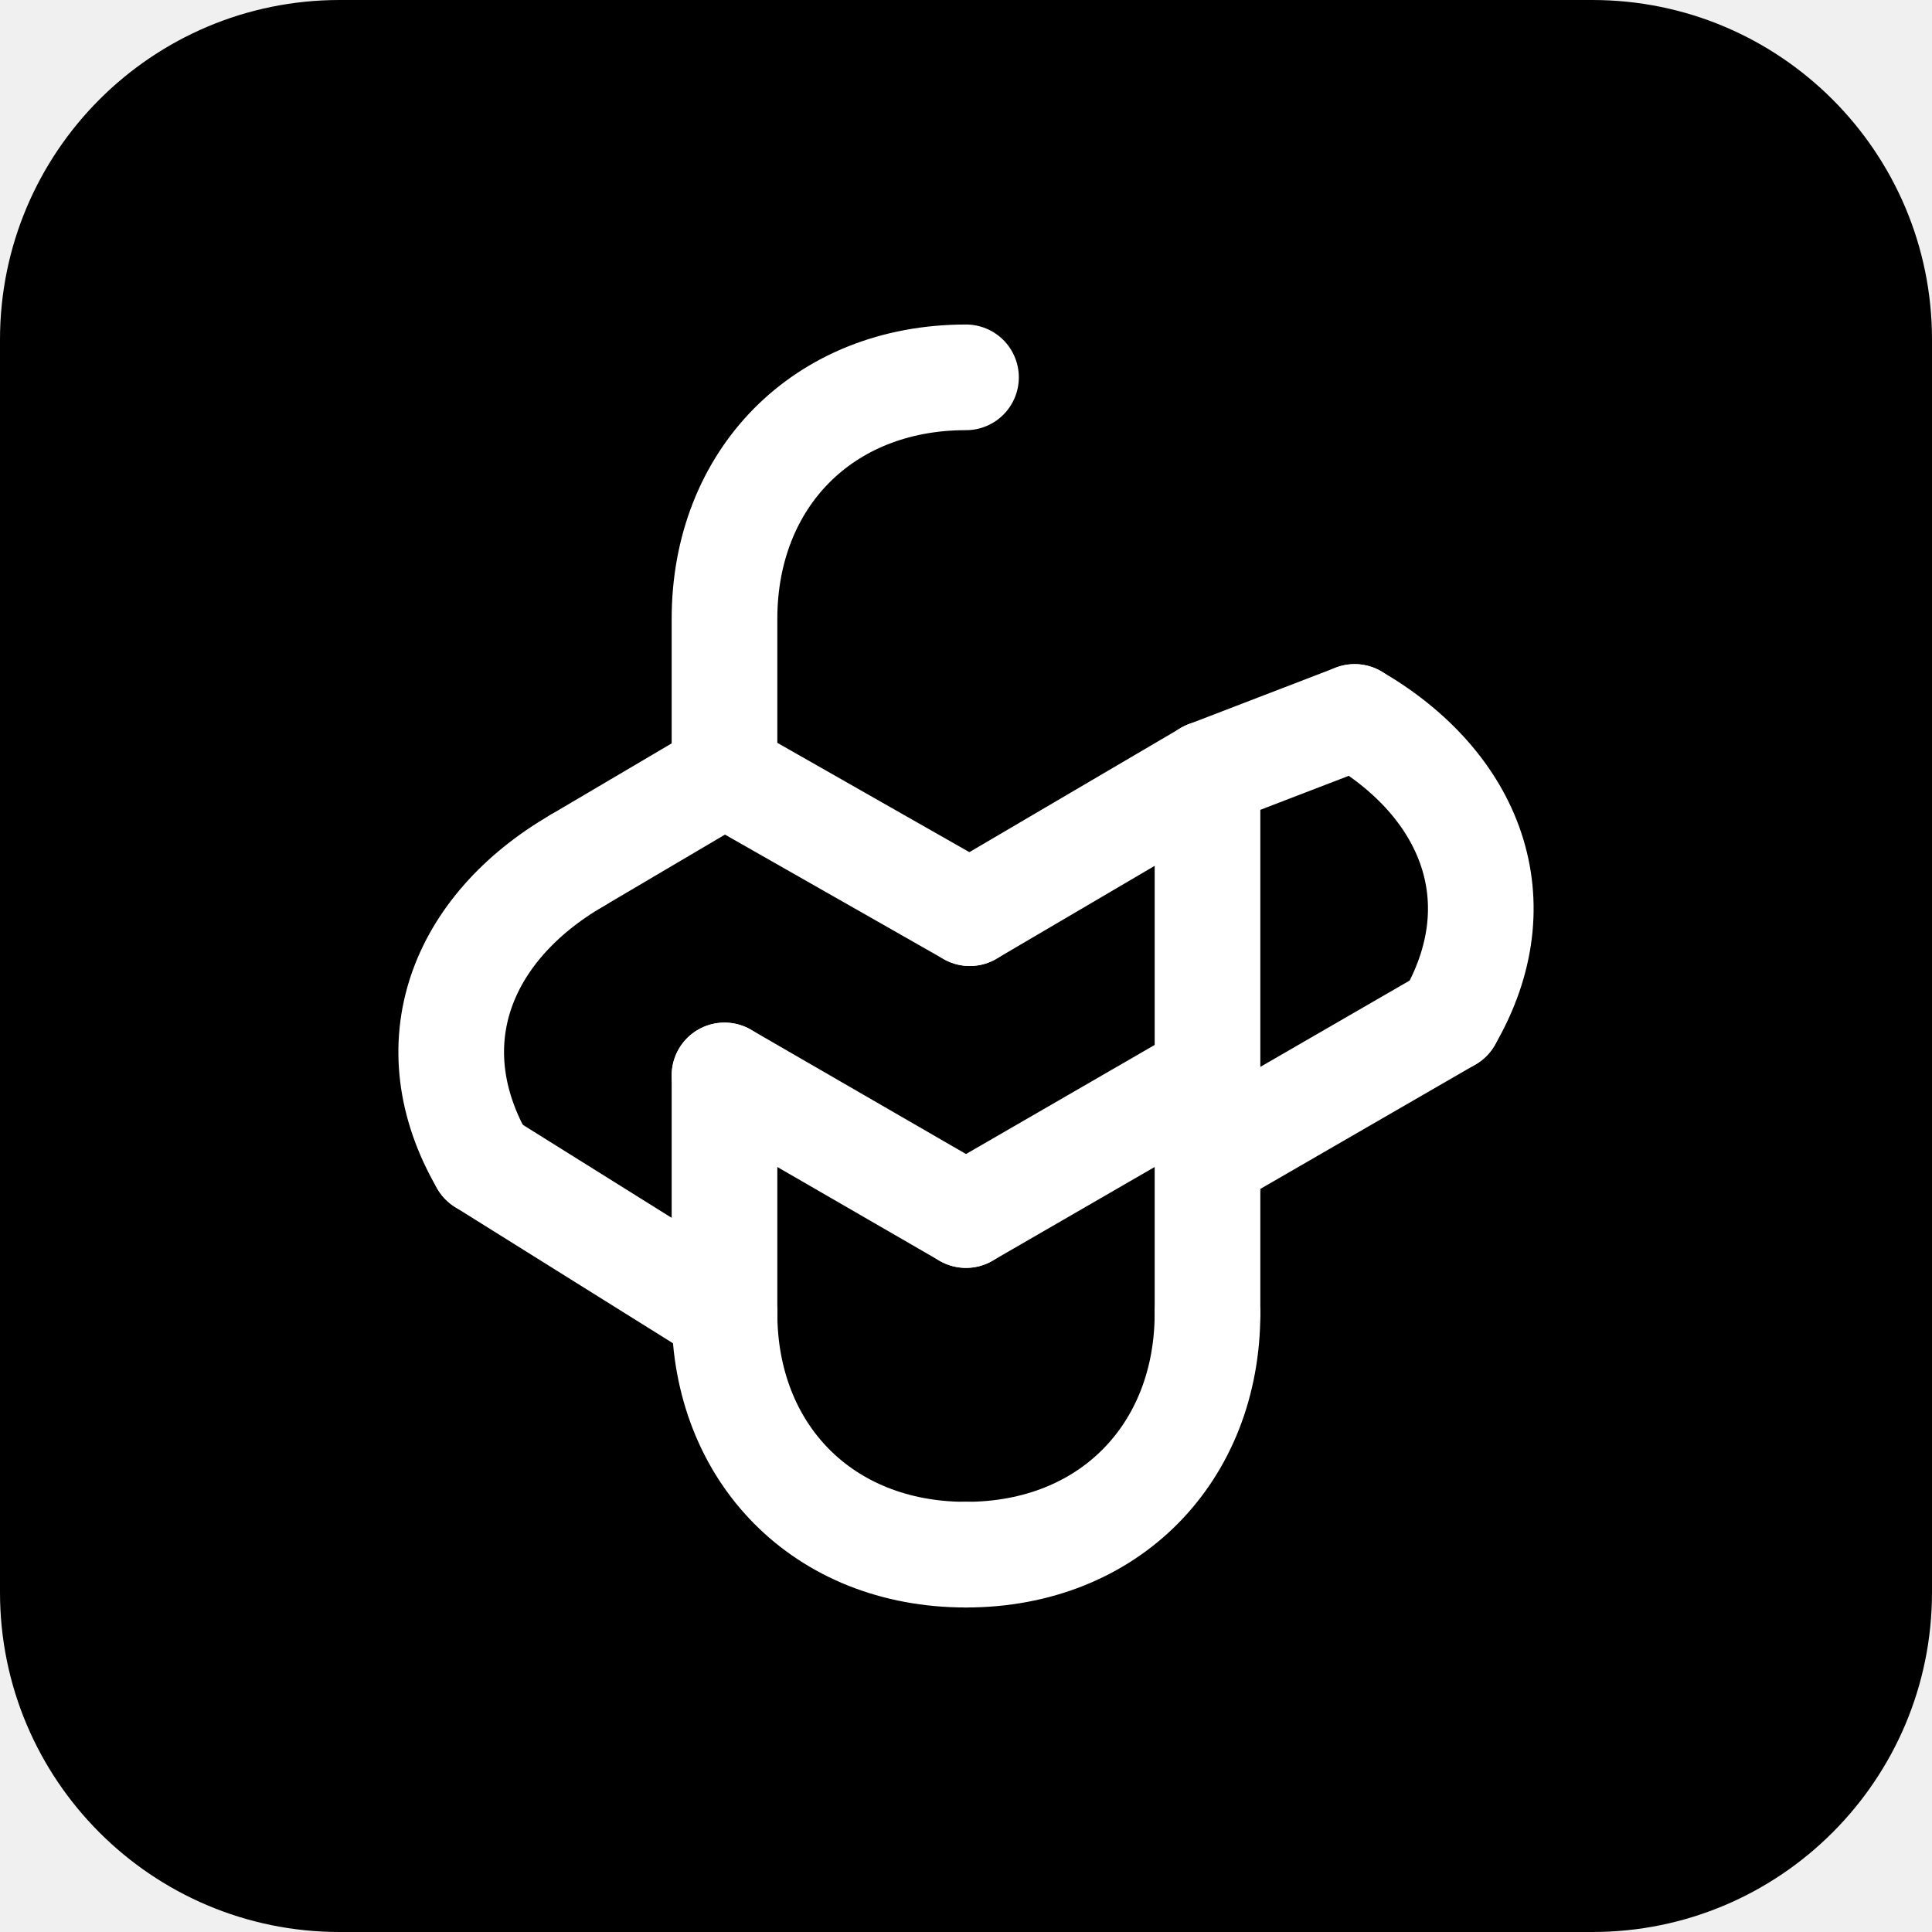
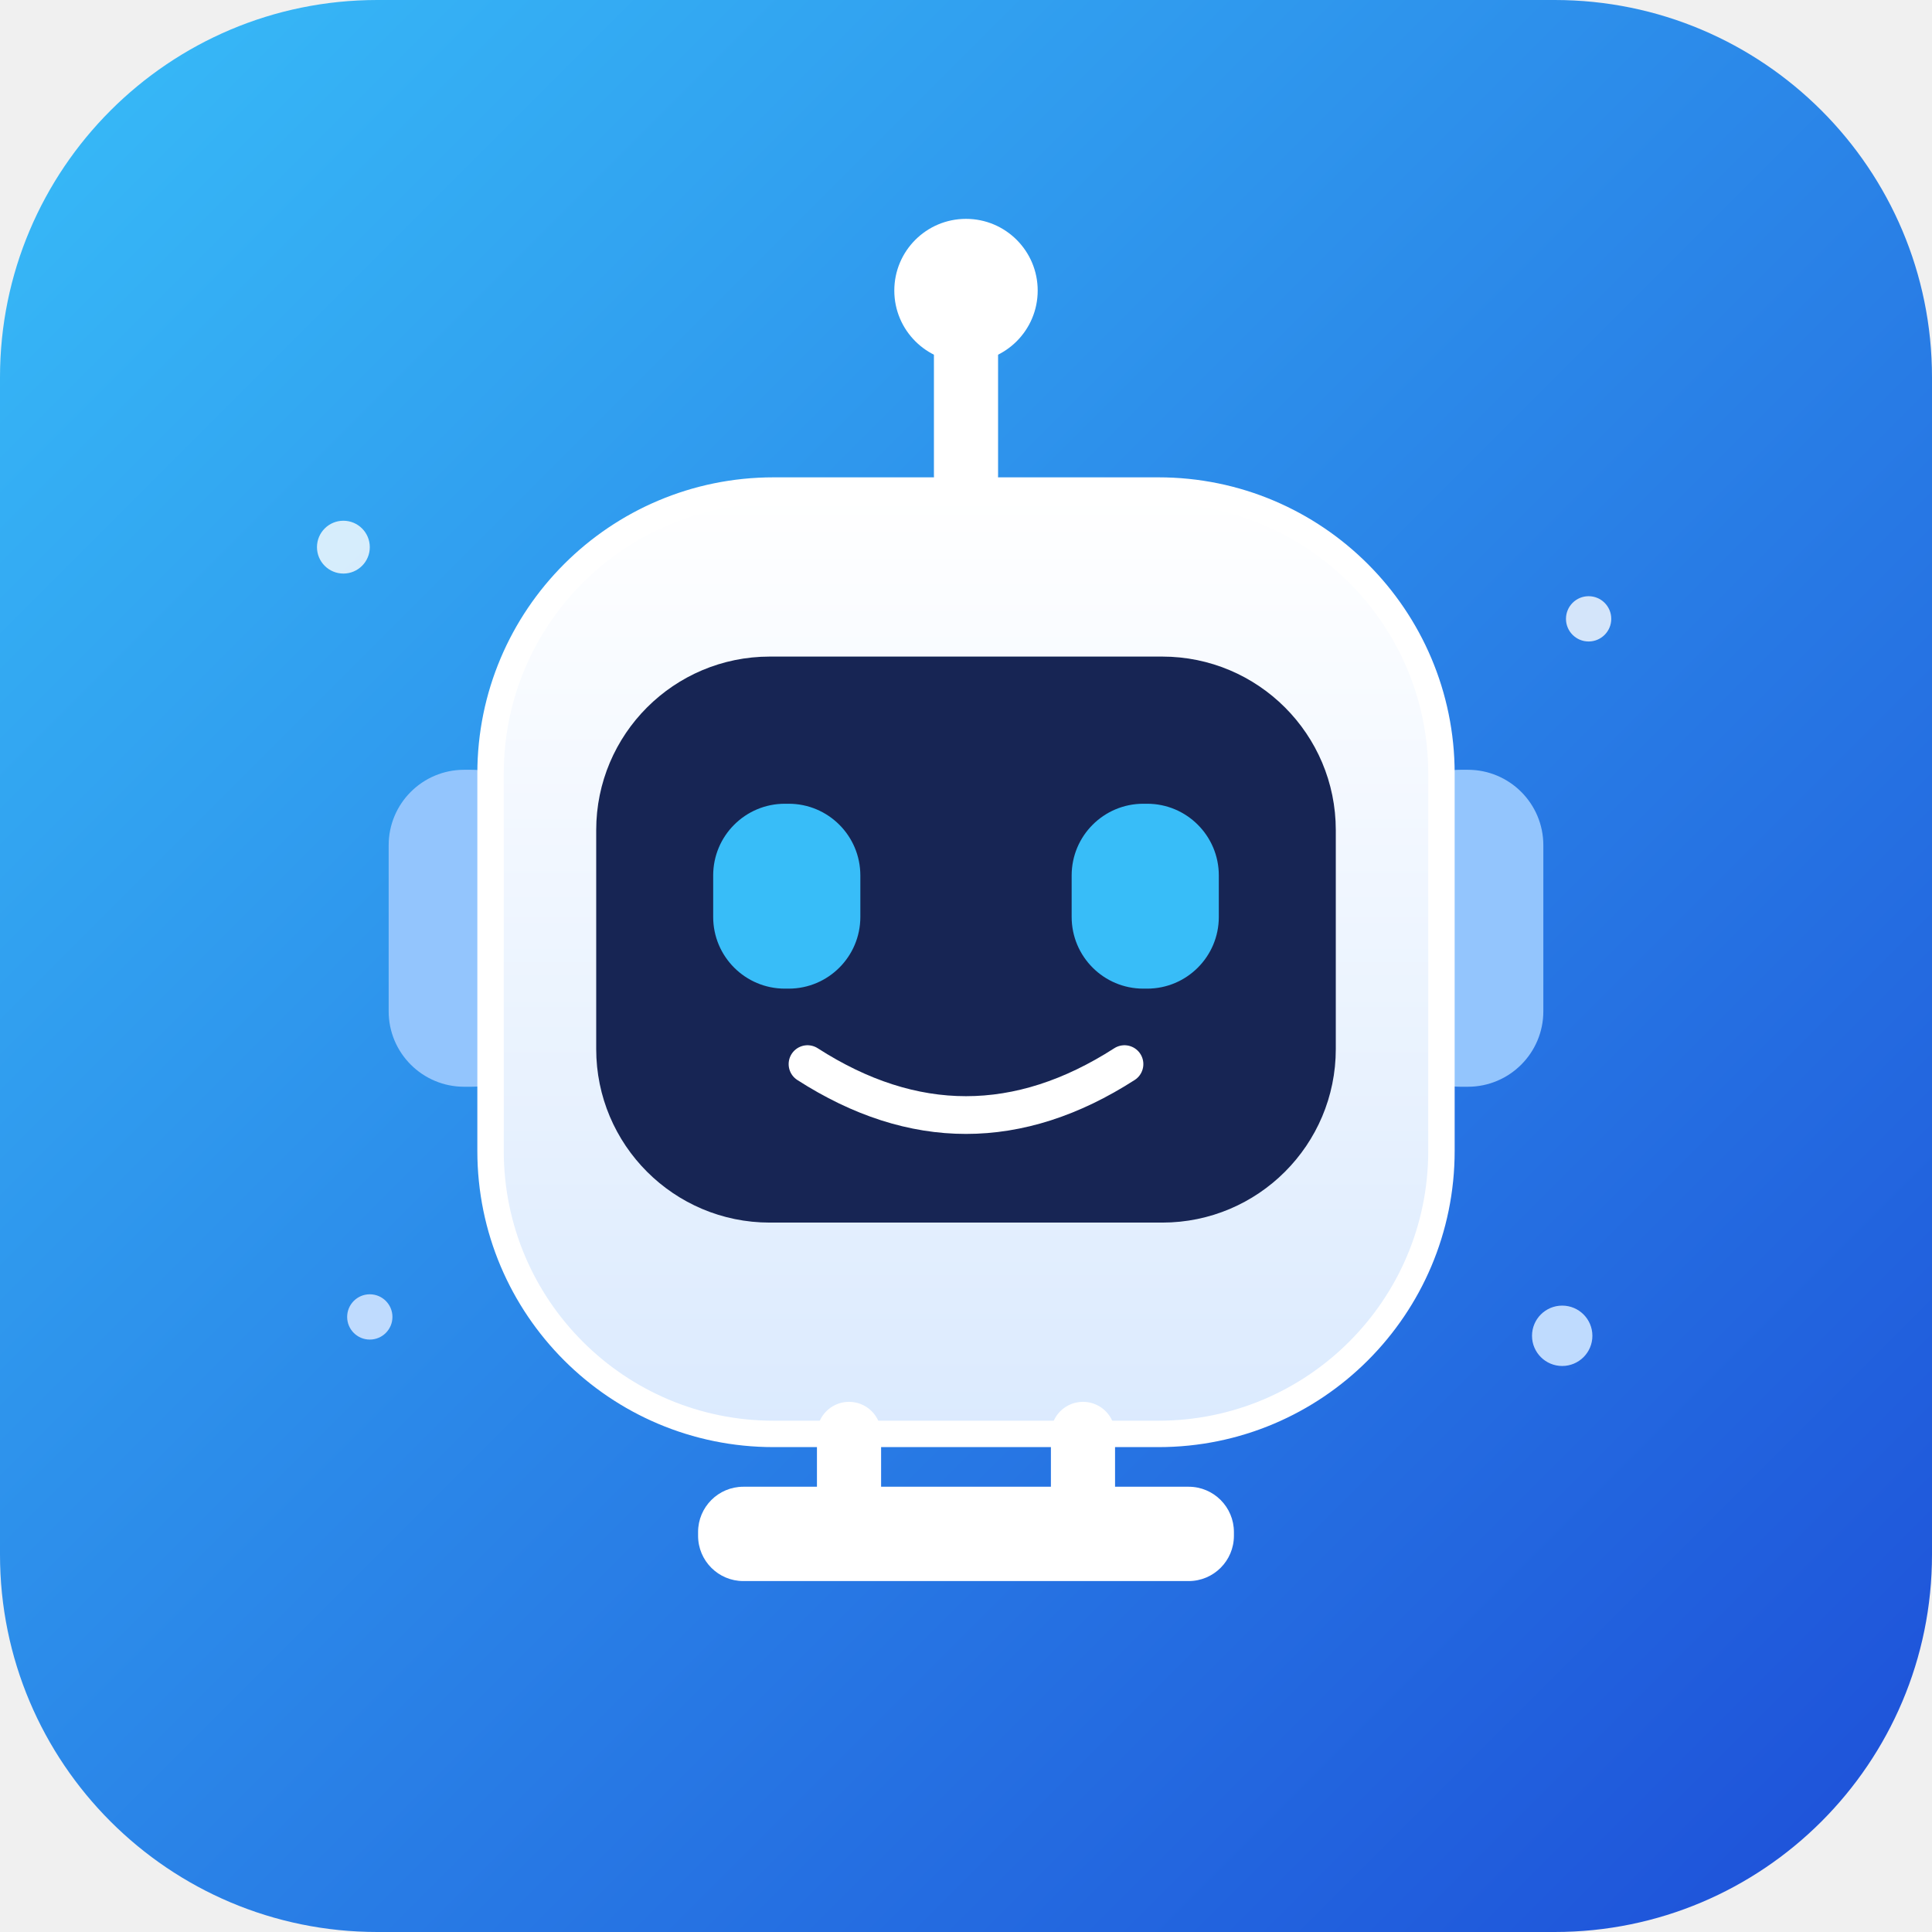
<svg xmlns="http://www.w3.org/2000/svg" width="512" height="512" viewBox="0 0 512 512">
-   <rect width="512" height="512" rx="90" fill="#000000" />
-   <g fill="none" stroke="#ffffff" stroke-width="28" stroke-linecap="round" stroke-linejoin="round">
-     <path d="M256 100 C218 100 192 127 192 164 L192 205" />
-     <path d="M192 205 L257 242" />
-     <path d="M257 242 L320 205" />
-     <path d="M320 205 L320 285" />
-     <path d="M320 285 L256 322" />
-     <path d="M256 322 L192 285" />
-     <path d="M192 285 L192 348" />
-     <path d="M192 348 C192 385 218 412 256 412" />
-     <path d="M256 412 C294 412 320 385 320 348" />
-     <path d="M320 348 L320 307" />
-     <path d="M320 307 L384 270" />
-     <path d="M384 270 C402 239 390 208 359 190" />
-     <path d="M359 190 L320 205" />
-     <path d="M192 205 L153 228" />
-     <path d="M153 228 C122 246 110 277 128 308" />
-     <path d="M128 308 L192 348" />
-   </g>
+   <defs>
+     <linearGradient id="bg" x1="0" y1="0" x2="1" y2="1">
+       <stop offset="0%" stop-color="#38BDF8" />
+       <stop offset="100%" stop-color="#1D4ED8" />
+     </linearGradient>
+     <linearGradient id="face" x1="0" y1="0" x2="0" y2="1">
+       <stop offset="0%" stop-color="#FFFFFF" />
+       <stop offset="100%" stop-color="#DBEAFE" />
+     </linearGradient>
+   </defs>
+   <rect width="512" height="512" rx="100" fill="url(#bg)" />
+   <path d="M256 91 V126" stroke="#FFFFFF" stroke-width="17" stroke-linecap="round" />
+   <circle cx="256" cy="77" r="19" fill="#FFFFFF" />
+   <rect x="103" y="204" width="42" height="84" rx="20" fill="#93C5FD" />
+   <rect x="367" y="204" width="42" height="84" rx="20" fill="#93C5FD" />
+   <rect x="130" y="130" width="252" height="250" rx="75" fill="url(#face)" stroke="#FFFFFF" stroke-width="7" />
+   <rect x="158" y="174" width="196" height="150" rx="46" fill="#172554" />
+   <rect x="189" y="213" width="39" height="49" rx="19" fill="#38BDF8" />
+   <rect x="284" y="213" width="39" height="49" rx="19" fill="#38BDF8" />
+   <path d="M214 282 Q256 309 298 282" fill="none" stroke="#FFFFFF" stroke-width="10" stroke-linecap="round" />
+   <path d="M225 380 V397 M287 380 V397" fill="none" stroke="#FFFFFF" stroke-width="17" stroke-linecap="round" />
+   <rect x="185" y="394" width="142" height="25" rx="12" fill="#FFFFFF" />
+   <circle cx="91" cy="145" r="7" fill="#FFFFFF" opacity="0.8" />
+   <circle cx="421" cy="164" r="6" fill="#FFFFFF" opacity="0.8" />
+   <circle cx="98" cy="349" r="6" fill="#BFDBFE" />
+   <circle cx="414" cy="354" r="8" fill="#BFDBFE" />
</svg>
